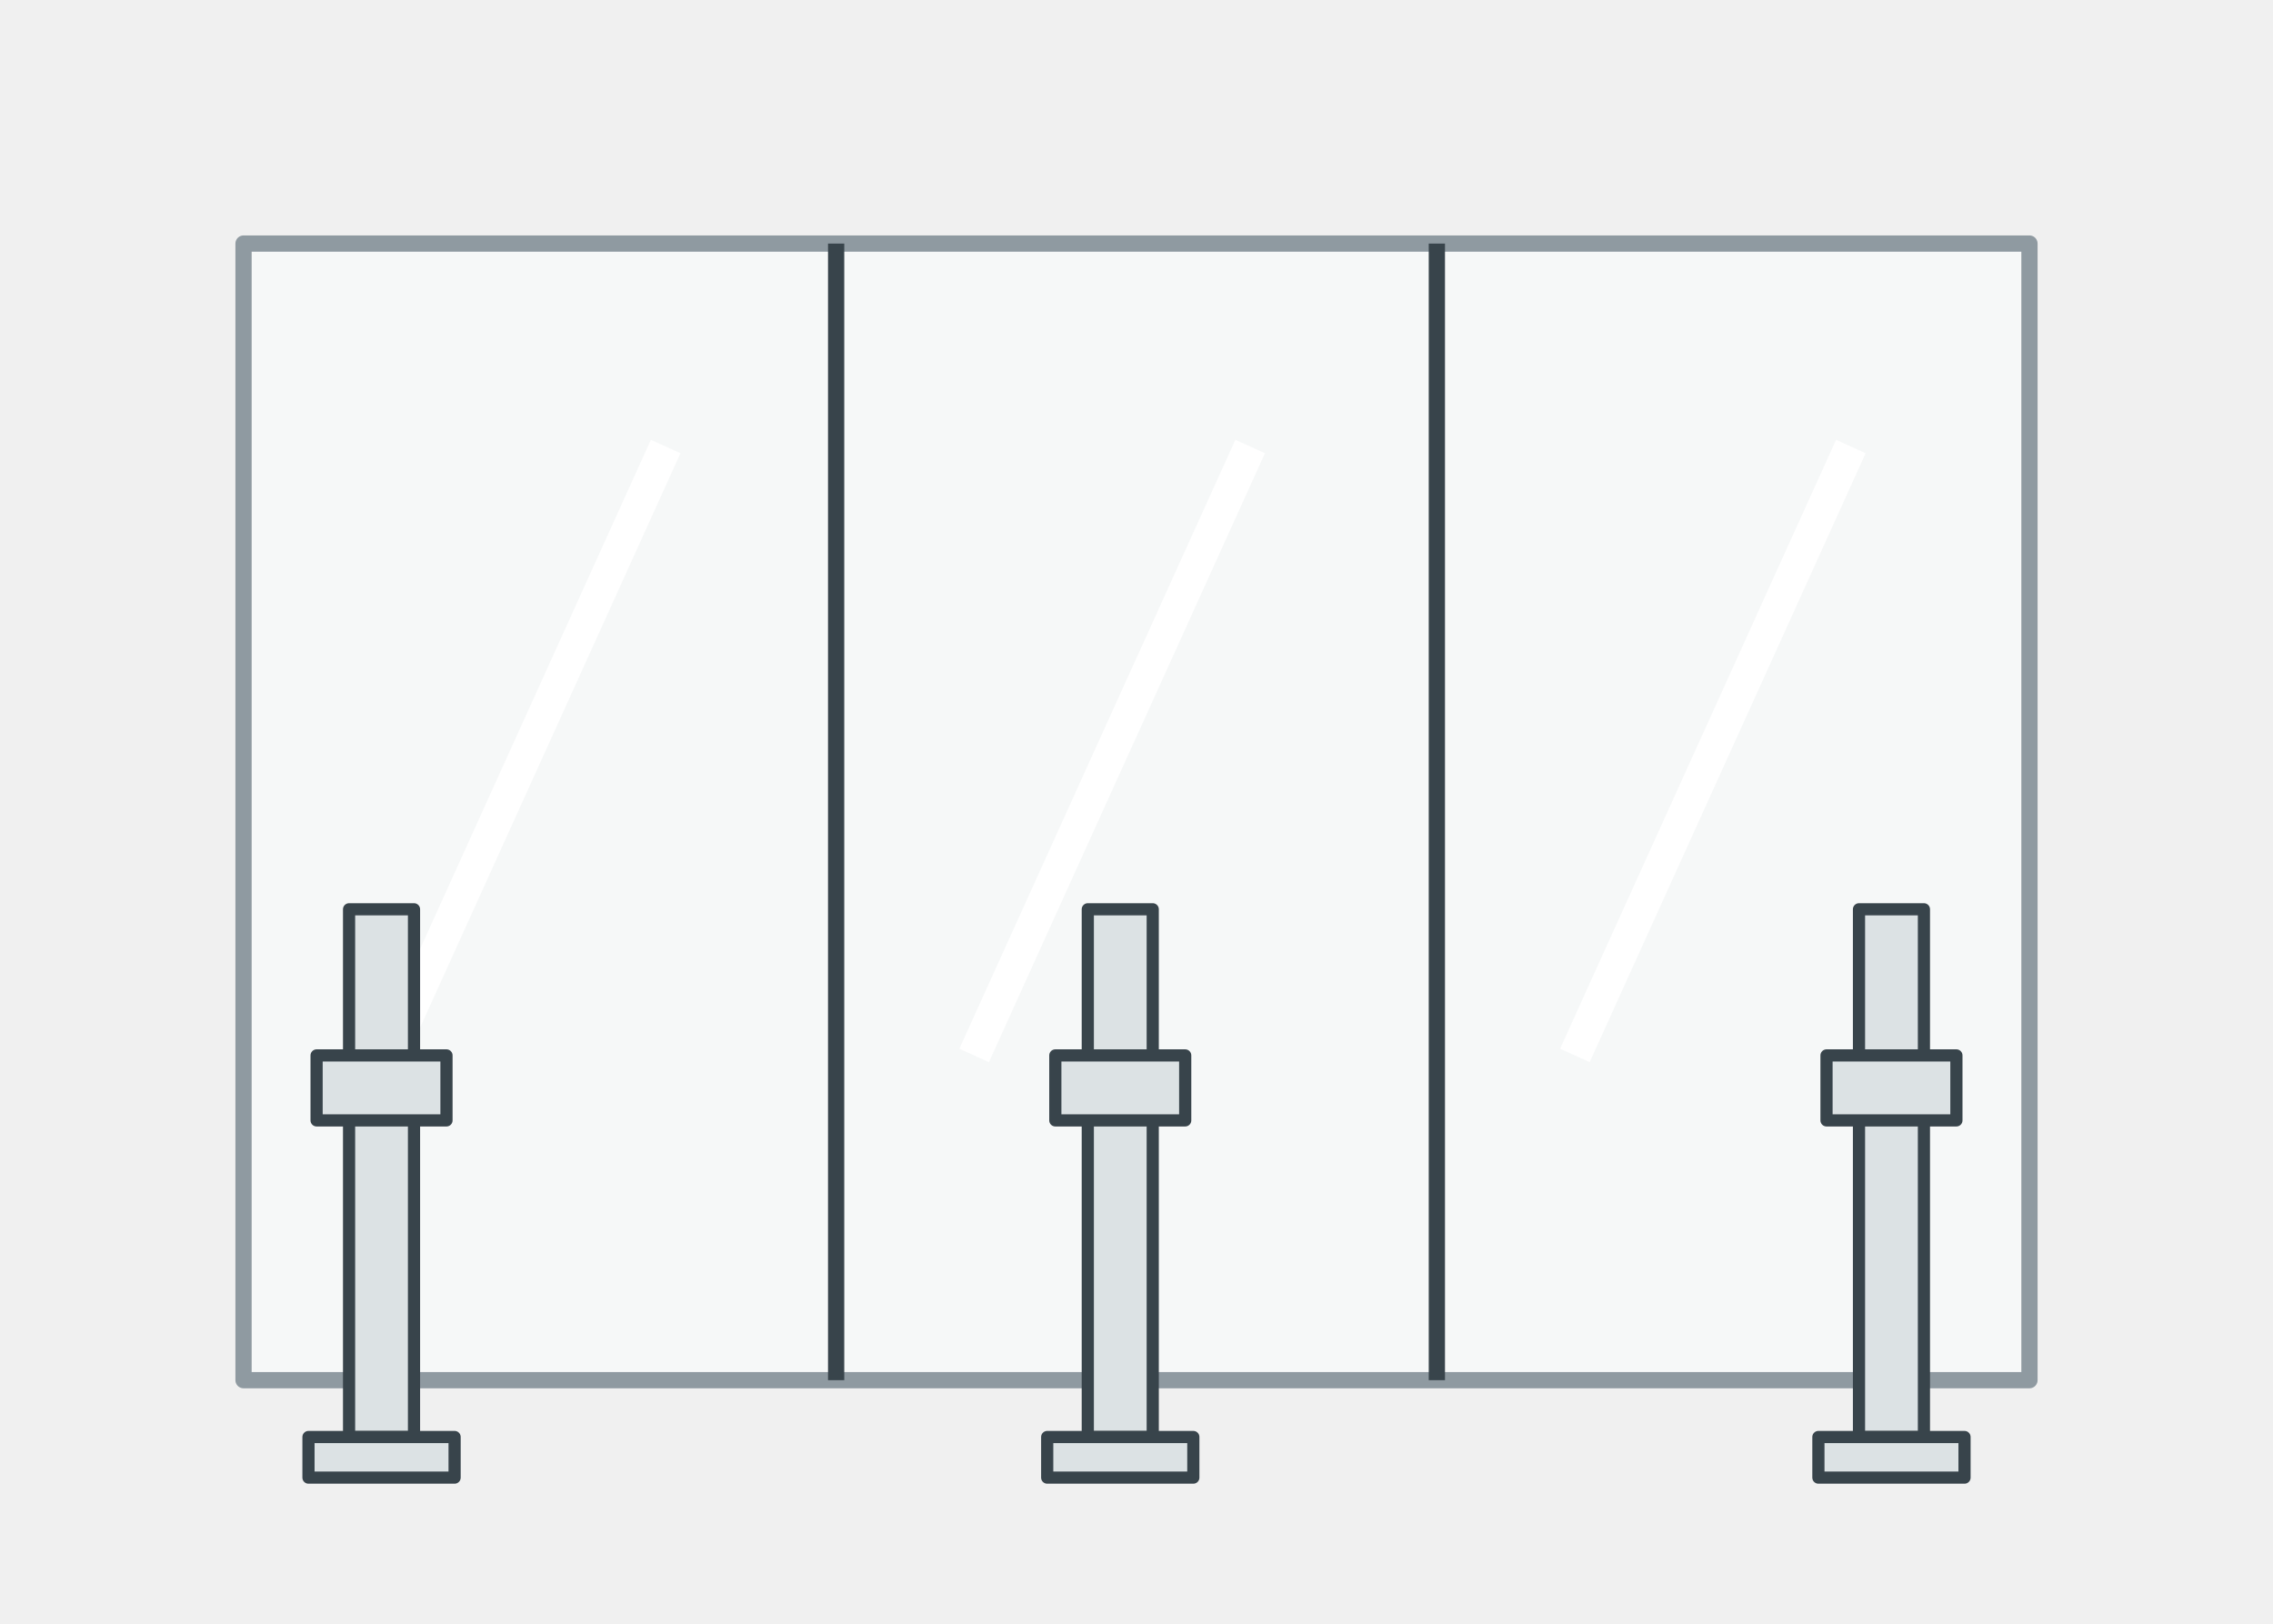
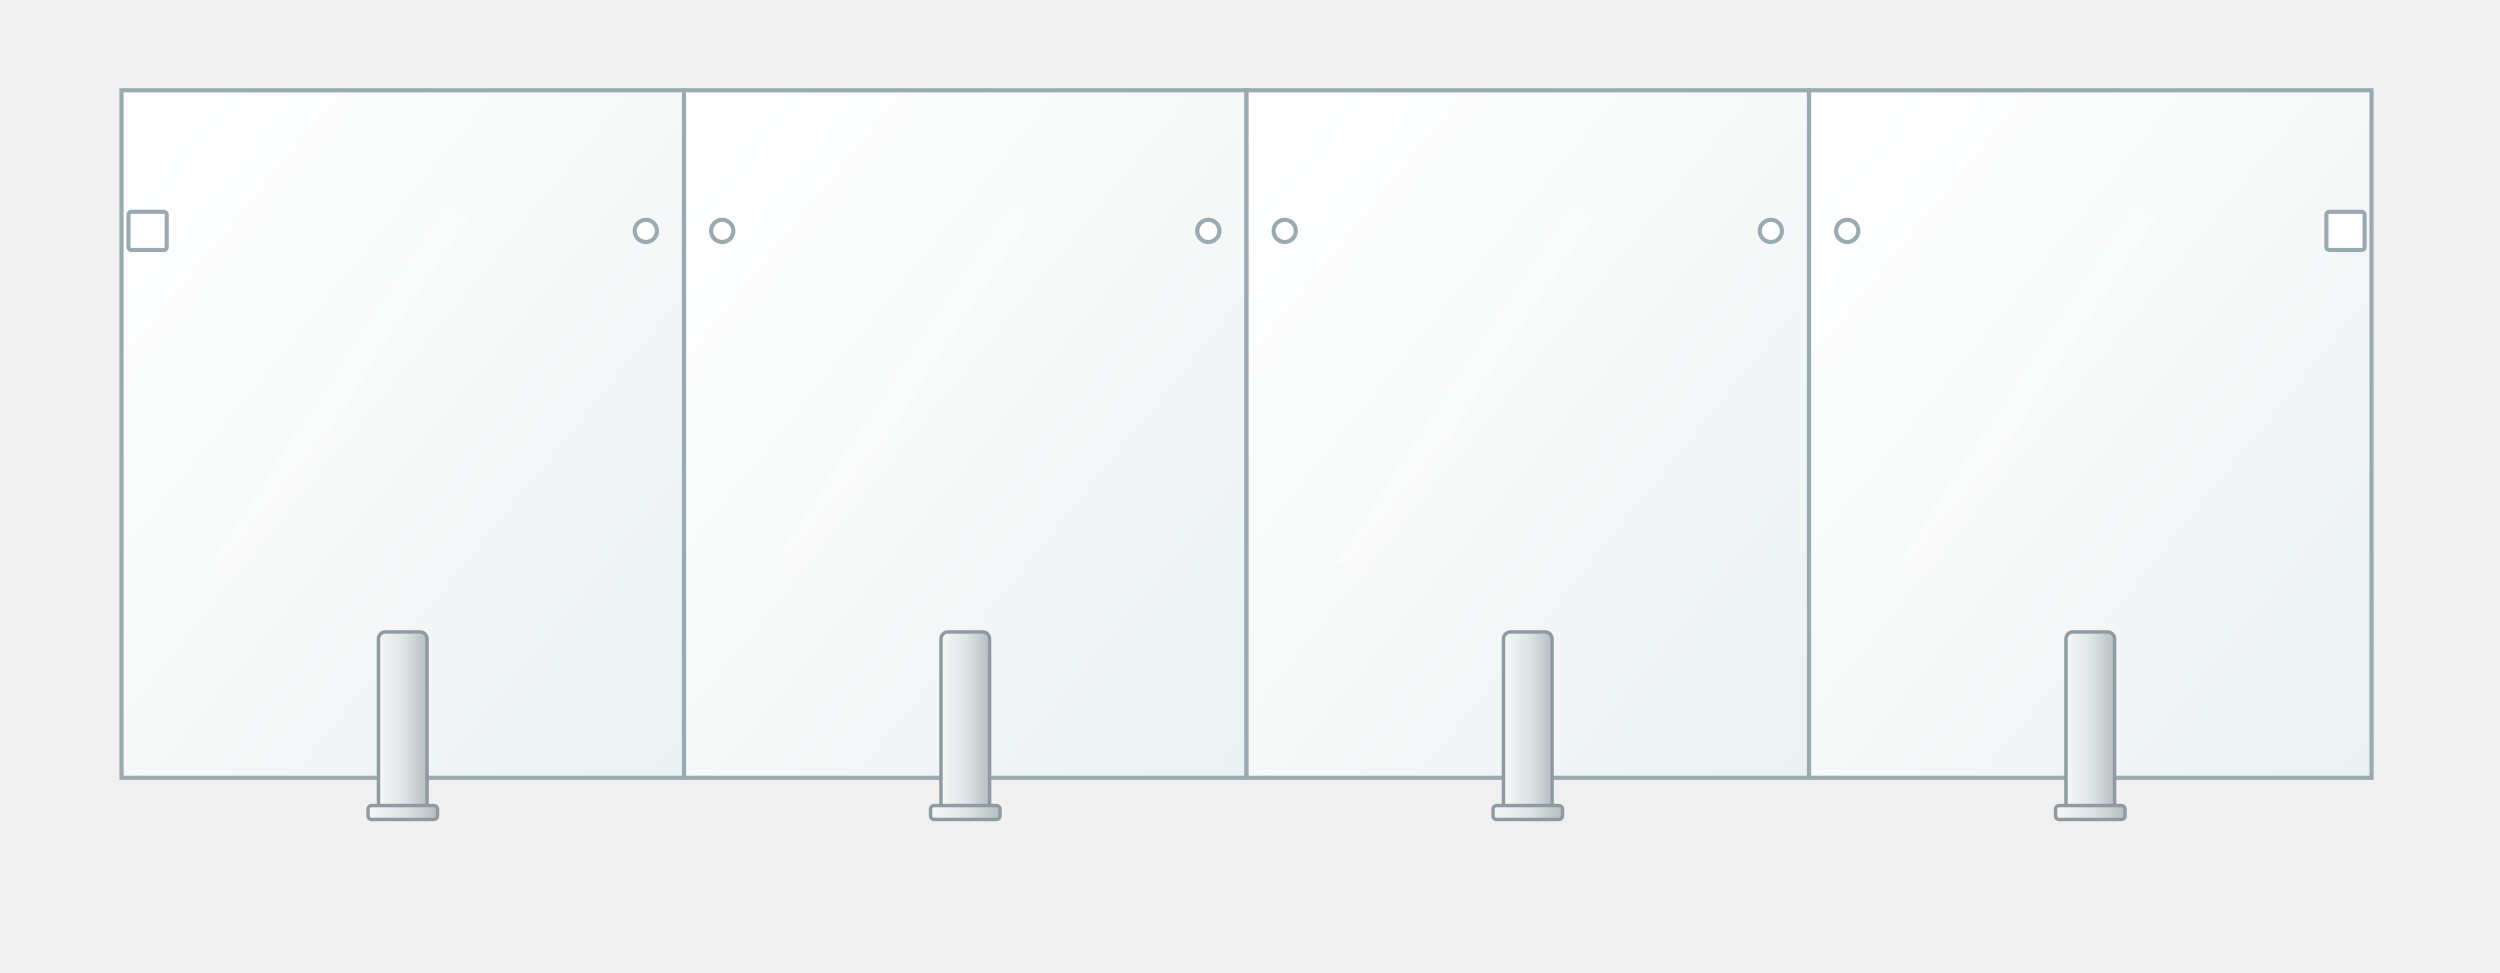
- <svg xmlns="http://www.w3.org/2000/svg" viewBox="0 0 280 200" width="280" height="200">
-   <g stroke="#38444B" stroke-width="2" stroke-linejoin="round">
-     <rect x="30" y="30" width="220" height="140" fill="#F6F8F8" stroke="#8F9AA1" stroke-width="2" />
-     <line x1="103" y1="30" x2="103" y2="170" />
-     <line x1="177" y1="30" x2="177" y2="170" />
-     <line x1="48" y1="130" x2="82" y2="55" stroke="#fff" stroke-width="4" />
-     <line x1="120" y1="130" x2="154" y2="55" stroke="#fff" stroke-width="4" />
-     <line x1="194" y1="130" x2="228" y2="55" stroke="#fff" stroke-width="4" />
-     <rect x="43" y="112" width="8" height="65" fill="#DCE2E4" stroke="#38444B" stroke-width="1.5" />
-     <rect x="38" y="177" width="18" height="5" fill="#DCE2E4" stroke="#38444B" stroke-width="1.5" />
-     <rect x="39" y="130" width="16" height="8" fill="#DCE2E4" stroke="#38444B" stroke-width="1.5" />
-     <rect x="134" y="112" width="8" height="65" fill="#DCE2E4" stroke="#38444B" stroke-width="1.5" />
-     <rect x="129" y="177" width="18" height="5" fill="#DCE2E4" stroke="#38444B" stroke-width="1.5" />
-     <rect x="130" y="130" width="16" height="8" fill="#DCE2E4" stroke="#38444B" stroke-width="1.5" />
-     <rect x="229" y="112" width="8" height="65" fill="#DCE2E4" stroke="#38444B" stroke-width="1.5" />
-     <rect x="224" y="177" width="18" height="5" fill="#DCE2E4" stroke="#38444B" stroke-width="1.5" />
-     <rect x="225" y="130" width="16" height="8" fill="#DCE2E4" stroke="#38444B" stroke-width="1.5" />
+ <svg xmlns="http://www.w3.org/2000/svg" width="720" height="280" viewBox="0 0 720 280" role="img" aria-labelledby="title desc">
+   <defs>
+     <linearGradient id="glass" x1="0" y1="0" x2="1" y2="1">
+       <stop offset="0" stop-color="#FFFFFF" />
+       <stop offset=".55" stop-color="#F6F8F8" />
+       <stop offset="1" stop-color="#EAF1F3" />
+     </linearGradient>
+     <linearGradient id="metal" x1="0" y1="0" x2="1" y2="0">
+       <stop offset="0" stop-color="#F6F8F8" />
+       <stop offset=".55" stop-color="#DCE2E4" />
+       <stop offset="1" stop-color="#B6BEC1" />
+     </linearGradient>
+   </defs>
+   <g fill="url(#glass)" stroke="#9AAAB1" stroke-width="1.2">
+     <rect x="35" y="26" width="162" height="198" />
+     <rect x="197" y="26" width="162" height="198" />
+     <rect x="359" y="26" width="162" height="198" />
+     <rect x="521" y="26" width="162" height="198" />
+   </g>
+   <g stroke="#FFFFFF" stroke-width="8" opacity=".23" fill="none">
+     <path d="M64 164 l68 -104 M226 164 l68 -104 M388 164 l68 -104 M550 164 l68 -104" />
+   </g>
+   <g fill="#FFFFFF" stroke="#9AAAB1" stroke-width="1.2">
+     <rect x="37" y="61" width="11" height="11" rx=".8" />
+     <rect x="670" y="61" width="11" height="11" rx=".8" />
+     <circle cx="186" cy="66.5" r="3.2" />
+     <circle cx="208" cy="66.5" r="3.2" />
+     <circle cx="348" cy="66.5" r="3.2" />
+     <circle cx="370" cy="66.5" r="3.2" />
+     <circle cx="510" cy="66.5" r="3.2" />
+     <circle cx="532" cy="66.5" r="3.2" />
+   </g>
+   <g fill="url(#metal)" stroke="#8F9AA1" stroke-width="1">
+     <rect x="109" y="182" width="14" height="52" rx="2" />
+     <rect x="106" y="232" width="20" height="4" rx="1" />
+     <rect x="271" y="182" width="14" height="52" rx="2" />
+     <rect x="268" y="232" width="20" height="4" rx="1" />
+     <rect x="433" y="182" width="14" height="52" rx="2" />
+     <rect x="430" y="232" width="20" height="4" rx="1" />
+     <rect x="595" y="182" width="14" height="52" rx="2" />
+     <rect x="592" y="232" width="20" height="4" rx="1" />
  </g>
</svg>
